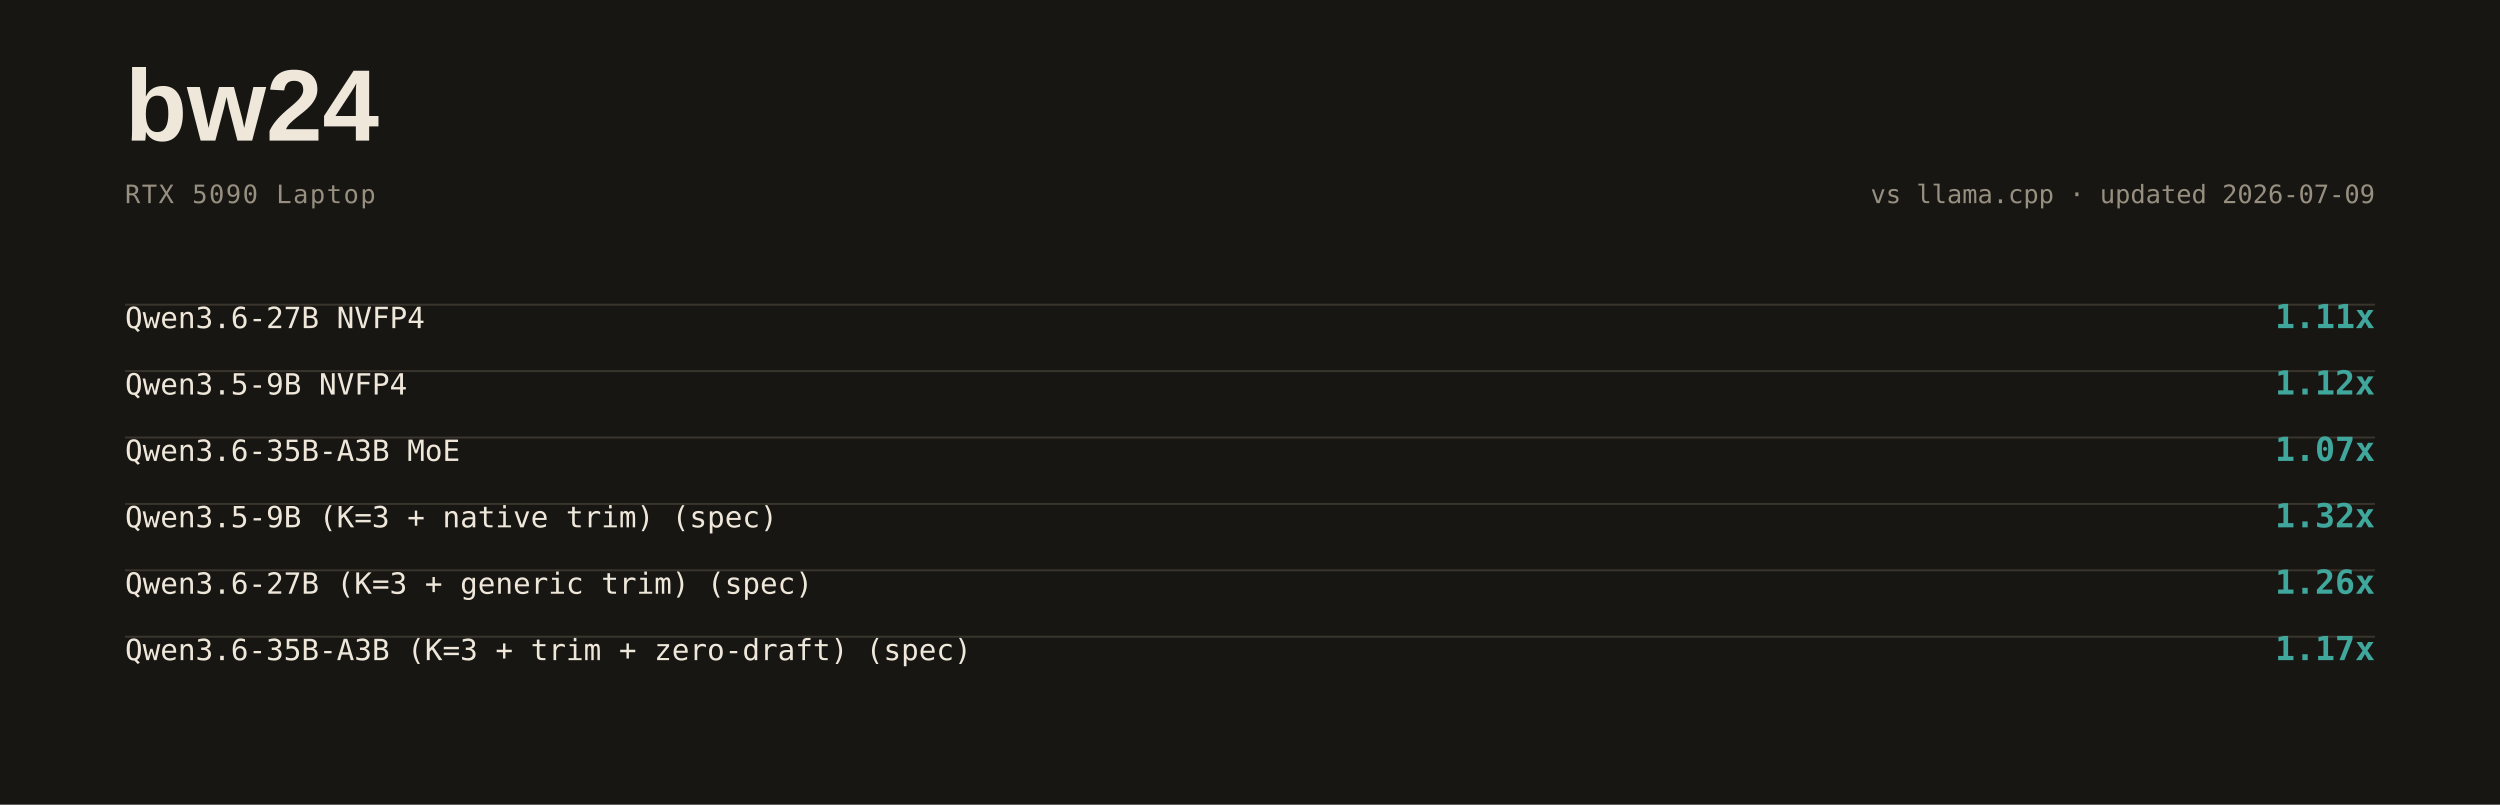
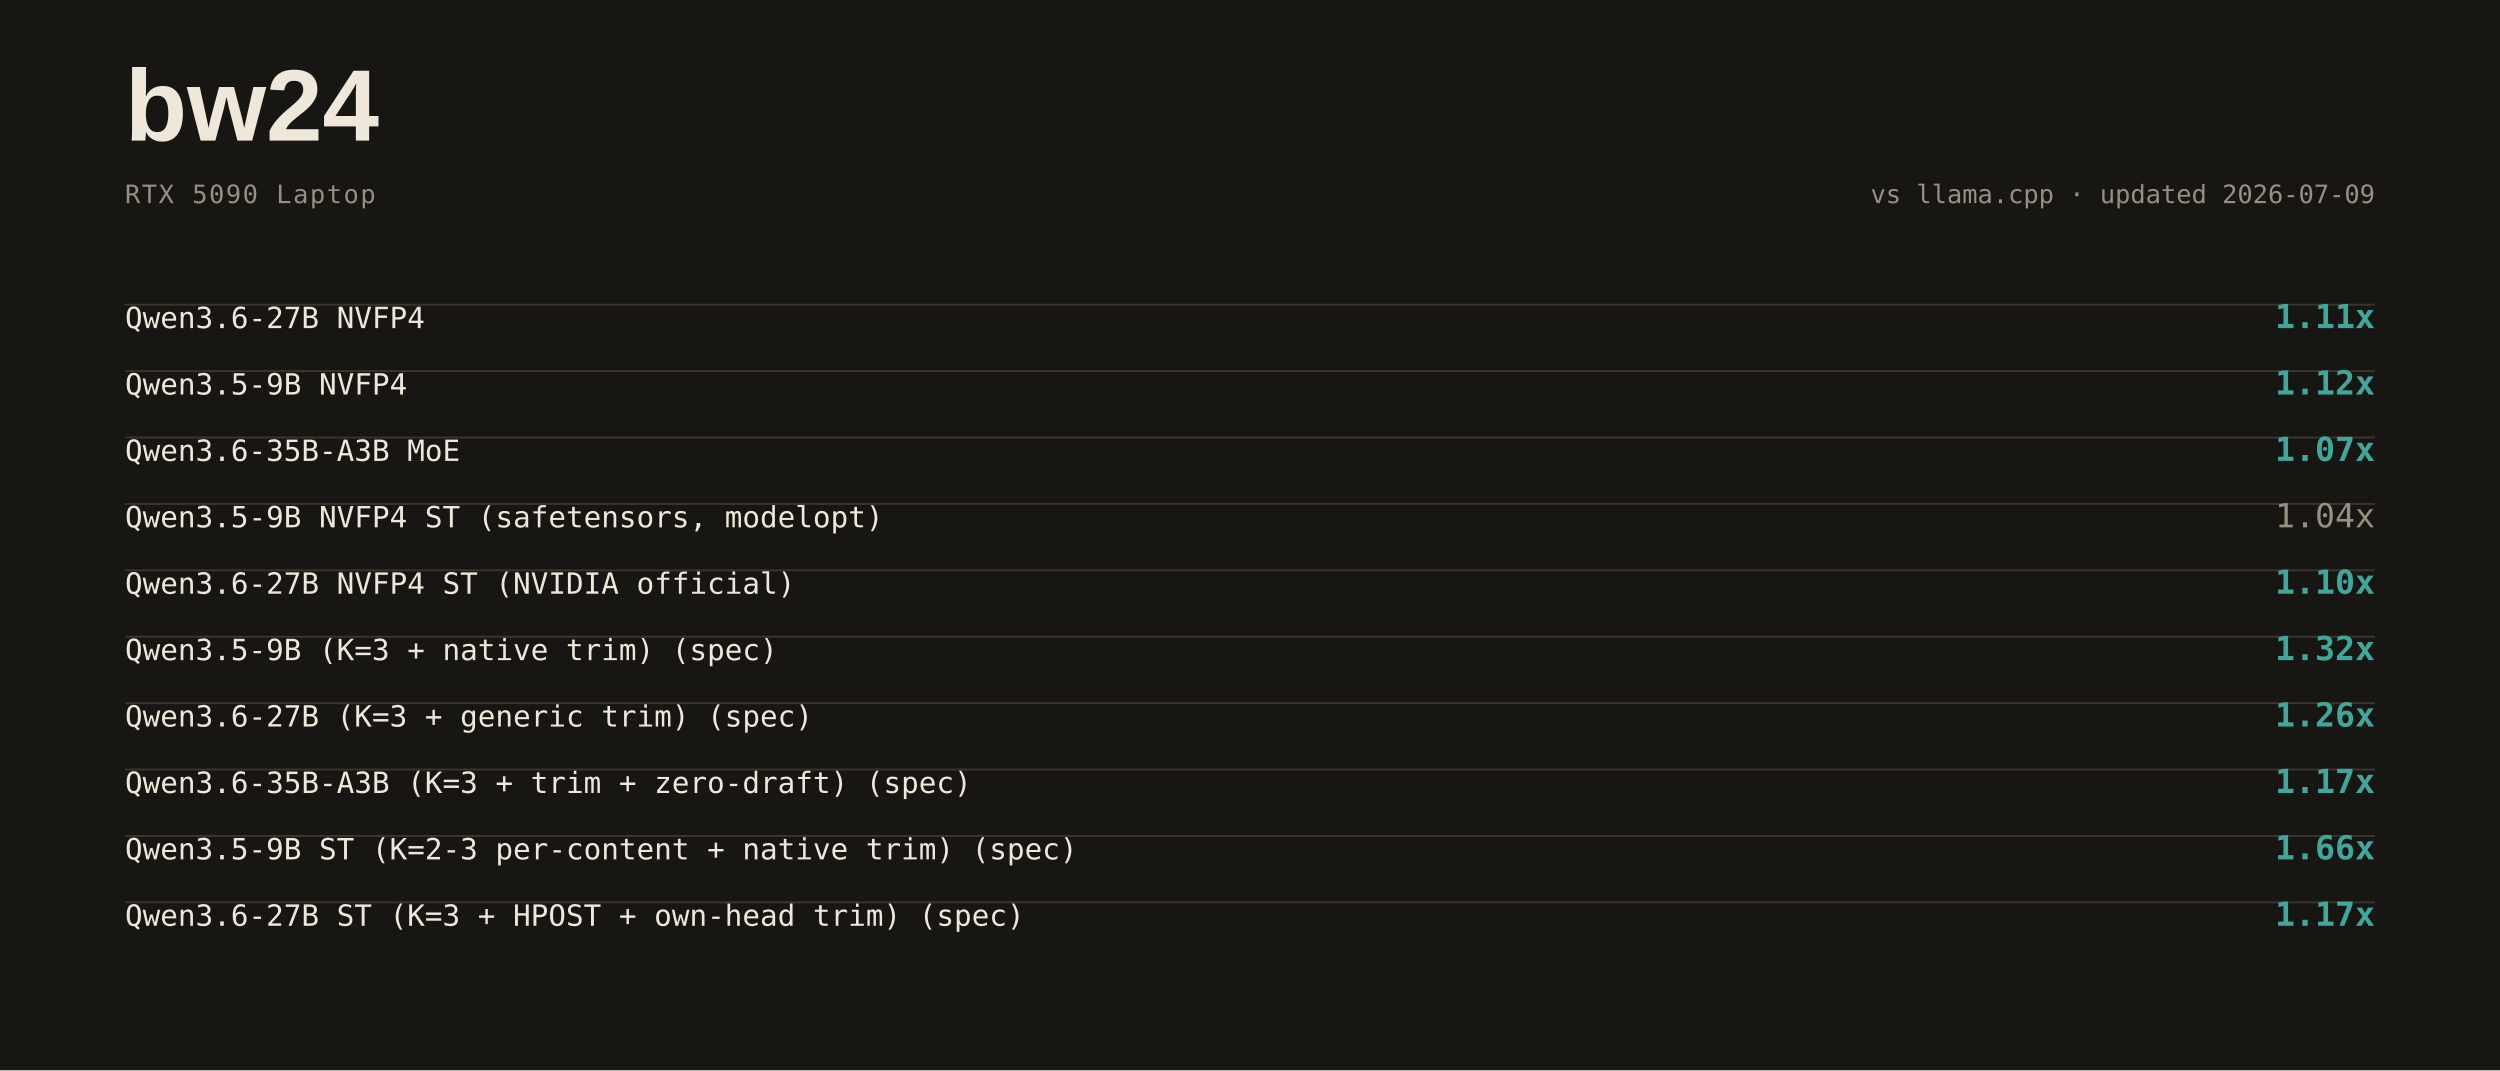
- <svg xmlns="http://www.w3.org/2000/svg" width="1280" height="412" viewBox="0 0 1280 412">
-   <rect width="1280" height="412" fill="#171613" />
+ <svg xmlns="http://www.w3.org/2000/svg" width="1280" height="548" viewBox="0 0 1280 548">
+   <rect width="1280" height="548" fill="#171613" />
  <text x="64" y="72" font-family="ui-sans-serif,Arial,sans-serif" font-weight="800" font-size="52" fill="#eee7da">bw24</text>
  <text x="64" y="104" font-family="ui-monospace,SFMono-Regular,Consolas,monospace" font-size="13" letter-spacing="0.06em" fill="#978f80">RTX 5090 Laptop</text>
  <text x="1216" y="104" text-anchor="end" font-family="ui-monospace,SFMono-Regular,Consolas,monospace" font-size="13" fill="#978f80">vs llama.cpp · updated 2026-07-09</text>
  <line x1="64" y1="156" x2="1216" y2="156" stroke="#3a352c" stroke-width="1" />
  <text x="64" y="168" font-family="ui-monospace,SFMono-Regular,Consolas,monospace" font-size="15" fill="#eee7da">Qwen3.6-27B NVFP4</text>
  <text x="1216" y="168" text-anchor="end" font-family="ui-monospace,SFMono-Regular,Consolas,monospace" font-size="17" font-weight="700" fill="#3fa79c">1.11x</text>
  <line x1="64" y1="190" x2="1216" y2="190" stroke="#3a352c" stroke-width="1" />
  <text x="64" y="202" font-family="ui-monospace,SFMono-Regular,Consolas,monospace" font-size="15" fill="#eee7da">Qwen3.5-9B NVFP4</text>
  <text x="1216" y="202" text-anchor="end" font-family="ui-monospace,SFMono-Regular,Consolas,monospace" font-size="17" font-weight="700" fill="#3fa79c">1.12x</text>
  <line x1="64" y1="224" x2="1216" y2="224" stroke="#3a352c" stroke-width="1" />
  <text x="64" y="236" font-family="ui-monospace,SFMono-Regular,Consolas,monospace" font-size="15" fill="#eee7da">Qwen3.6-35B-A3B MoE</text>
  <text x="1216" y="236" text-anchor="end" font-family="ui-monospace,SFMono-Regular,Consolas,monospace" font-size="17" font-weight="700" fill="#3fa79c">1.07x</text>
  <line x1="64" y1="258" x2="1216" y2="258" stroke="#3a352c" stroke-width="1" />
-   <text x="64" y="270" font-family="ui-monospace,SFMono-Regular,Consolas,monospace" font-size="15" fill="#eee7da">Qwen3.5-9B (K=3 + native trim) (spec)</text>
-   <text x="1216" y="270" text-anchor="end" font-family="ui-monospace,SFMono-Regular,Consolas,monospace" font-size="17" font-weight="700" fill="#3fa79c">1.32x</text>
+   <text x="64" y="270" font-family="ui-monospace,SFMono-Regular,Consolas,monospace" font-size="15" fill="#eee7da">Qwen3.5-9B NVFP4 ST (safetensors, modelopt)</text>
+   <text x="1216" y="270" text-anchor="end" font-family="ui-monospace,SFMono-Regular,Consolas,monospace" font-size="17" font-weight="500" fill="#978f80">1.04x</text>
  <line x1="64" y1="292" x2="1216" y2="292" stroke="#3a352c" stroke-width="1" />
-   <text x="64" y="304" font-family="ui-monospace,SFMono-Regular,Consolas,monospace" font-size="15" fill="#eee7da">Qwen3.6-27B (K=3 + generic trim) (spec)</text>
-   <text x="1216" y="304" text-anchor="end" font-family="ui-monospace,SFMono-Regular,Consolas,monospace" font-size="17" font-weight="700" fill="#3fa79c">1.26x</text>
+   <text x="64" y="304" font-family="ui-monospace,SFMono-Regular,Consolas,monospace" font-size="15" fill="#eee7da">Qwen3.6-27B NVFP4 ST (NVIDIA official)</text>
+   <text x="1216" y="304" text-anchor="end" font-family="ui-monospace,SFMono-Regular,Consolas,monospace" font-size="17" font-weight="700" fill="#3fa79c">1.10x</text>
  <line x1="64" y1="326" x2="1216" y2="326" stroke="#3a352c" stroke-width="1" />
-   <text x="64" y="338" font-family="ui-monospace,SFMono-Regular,Consolas,monospace" font-size="15" fill="#eee7da">Qwen3.6-35B-A3B (K=3 + trim + zero-draft) (spec)</text>
-   <text x="1216" y="338" text-anchor="end" font-family="ui-monospace,SFMono-Regular,Consolas,monospace" font-size="17" font-weight="700" fill="#3fa79c">1.17x</text>
+   <text x="64" y="338" font-family="ui-monospace,SFMono-Regular,Consolas,monospace" font-size="15" fill="#eee7da">Qwen3.5-9B (K=3 + native trim) (spec)</text>
+   <text x="1216" y="338" text-anchor="end" font-family="ui-monospace,SFMono-Regular,Consolas,monospace" font-size="17" font-weight="700" fill="#3fa79c">1.32x</text>
+   <line x1="64" y1="360" x2="1216" y2="360" stroke="#3a352c" stroke-width="1" />
+   <text x="64" y="372" font-family="ui-monospace,SFMono-Regular,Consolas,monospace" font-size="15" fill="#eee7da">Qwen3.6-27B (K=3 + generic trim) (spec)</text>
+   <text x="1216" y="372" text-anchor="end" font-family="ui-monospace,SFMono-Regular,Consolas,monospace" font-size="17" font-weight="700" fill="#3fa79c">1.26x</text>
+   <line x1="64" y1="394" x2="1216" y2="394" stroke="#3a352c" stroke-width="1" />
+   <text x="64" y="406" font-family="ui-monospace,SFMono-Regular,Consolas,monospace" font-size="15" fill="#eee7da">Qwen3.6-35B-A3B (K=3 + trim + zero-draft) (spec)</text>
+   <text x="1216" y="406" text-anchor="end" font-family="ui-monospace,SFMono-Regular,Consolas,monospace" font-size="17" font-weight="700" fill="#3fa79c">1.17x</text>
+   <line x1="64" y1="428" x2="1216" y2="428" stroke="#3a352c" stroke-width="1" />
+   <text x="64" y="440" font-family="ui-monospace,SFMono-Regular,Consolas,monospace" font-size="15" fill="#eee7da">Qwen3.5-9B ST (K=2-3 per-content + native trim) (spec)</text>
+   <text x="1216" y="440" text-anchor="end" font-family="ui-monospace,SFMono-Regular,Consolas,monospace" font-size="17" font-weight="700" fill="#3fa79c">1.66x</text>
+   <line x1="64" y1="462" x2="1216" y2="462" stroke="#3a352c" stroke-width="1" />
+   <text x="64" y="474" font-family="ui-monospace,SFMono-Regular,Consolas,monospace" font-size="15" fill="#eee7da">Qwen3.6-27B ST (K=3 + HPOST + own-head trim) (spec)</text>
+   <text x="1216" y="474" text-anchor="end" font-family="ui-monospace,SFMono-Regular,Consolas,monospace" font-size="17" font-weight="700" fill="#3fa79c">1.17x</text>
</svg>
